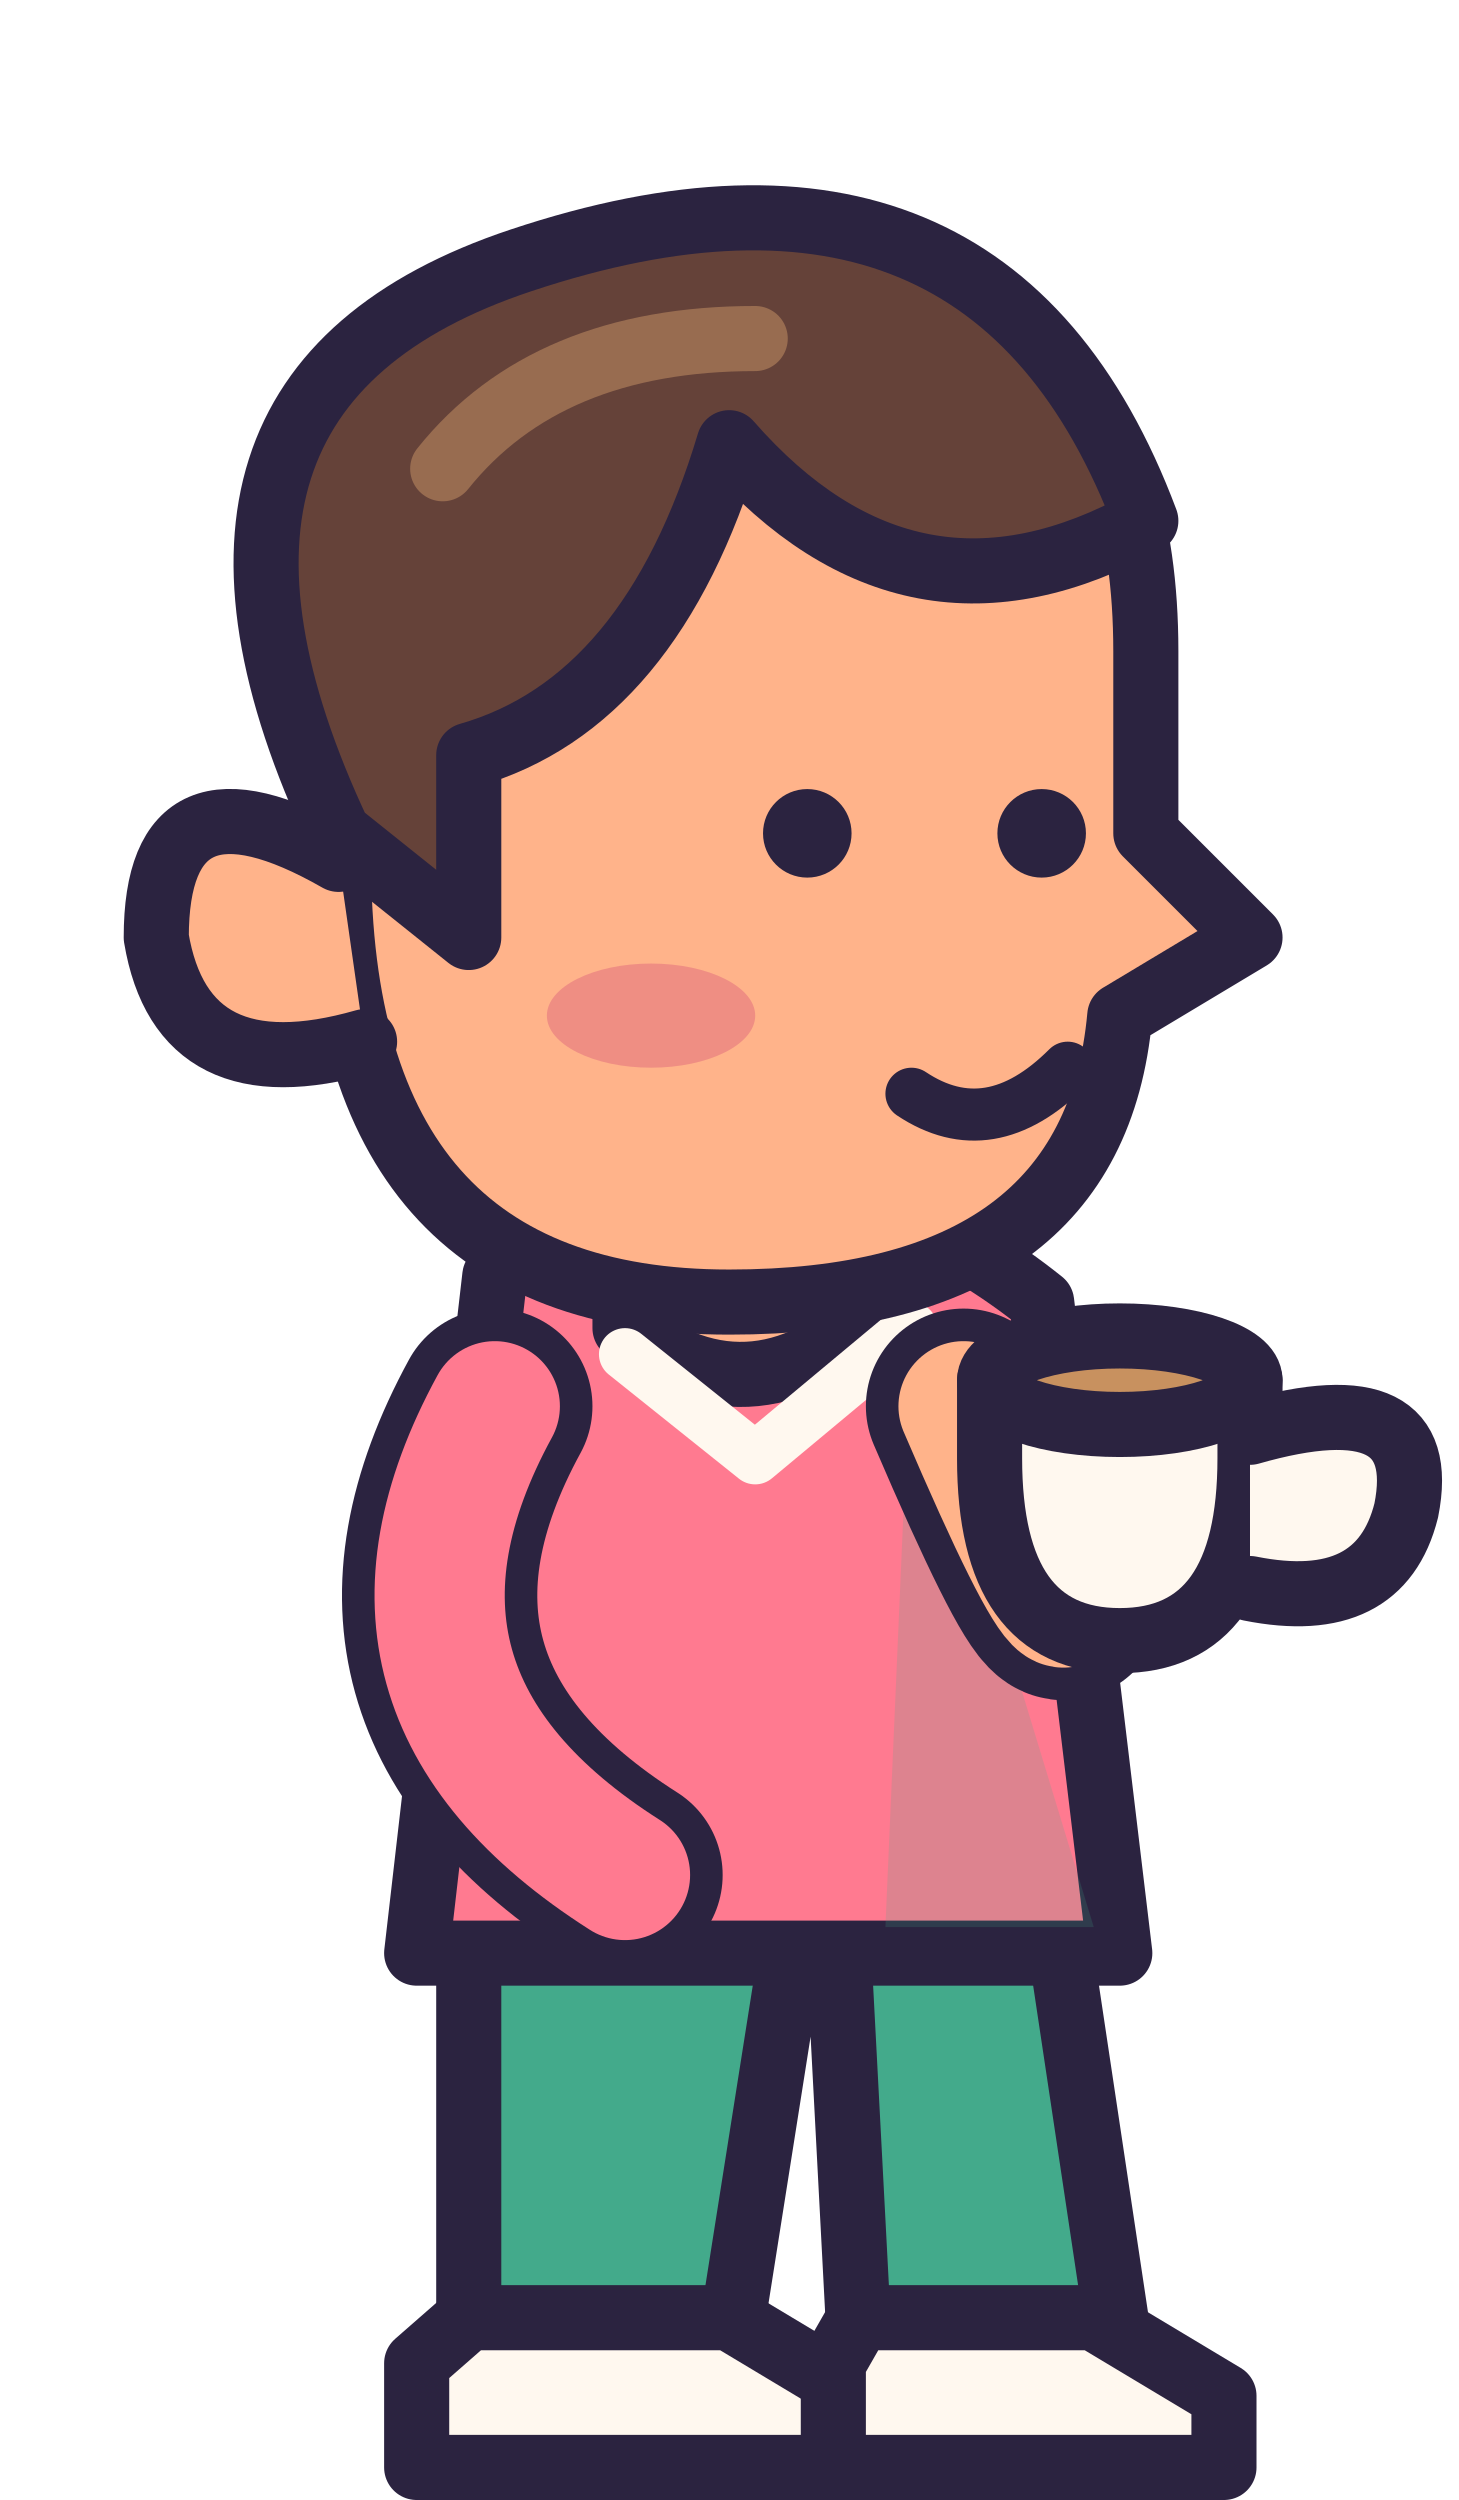
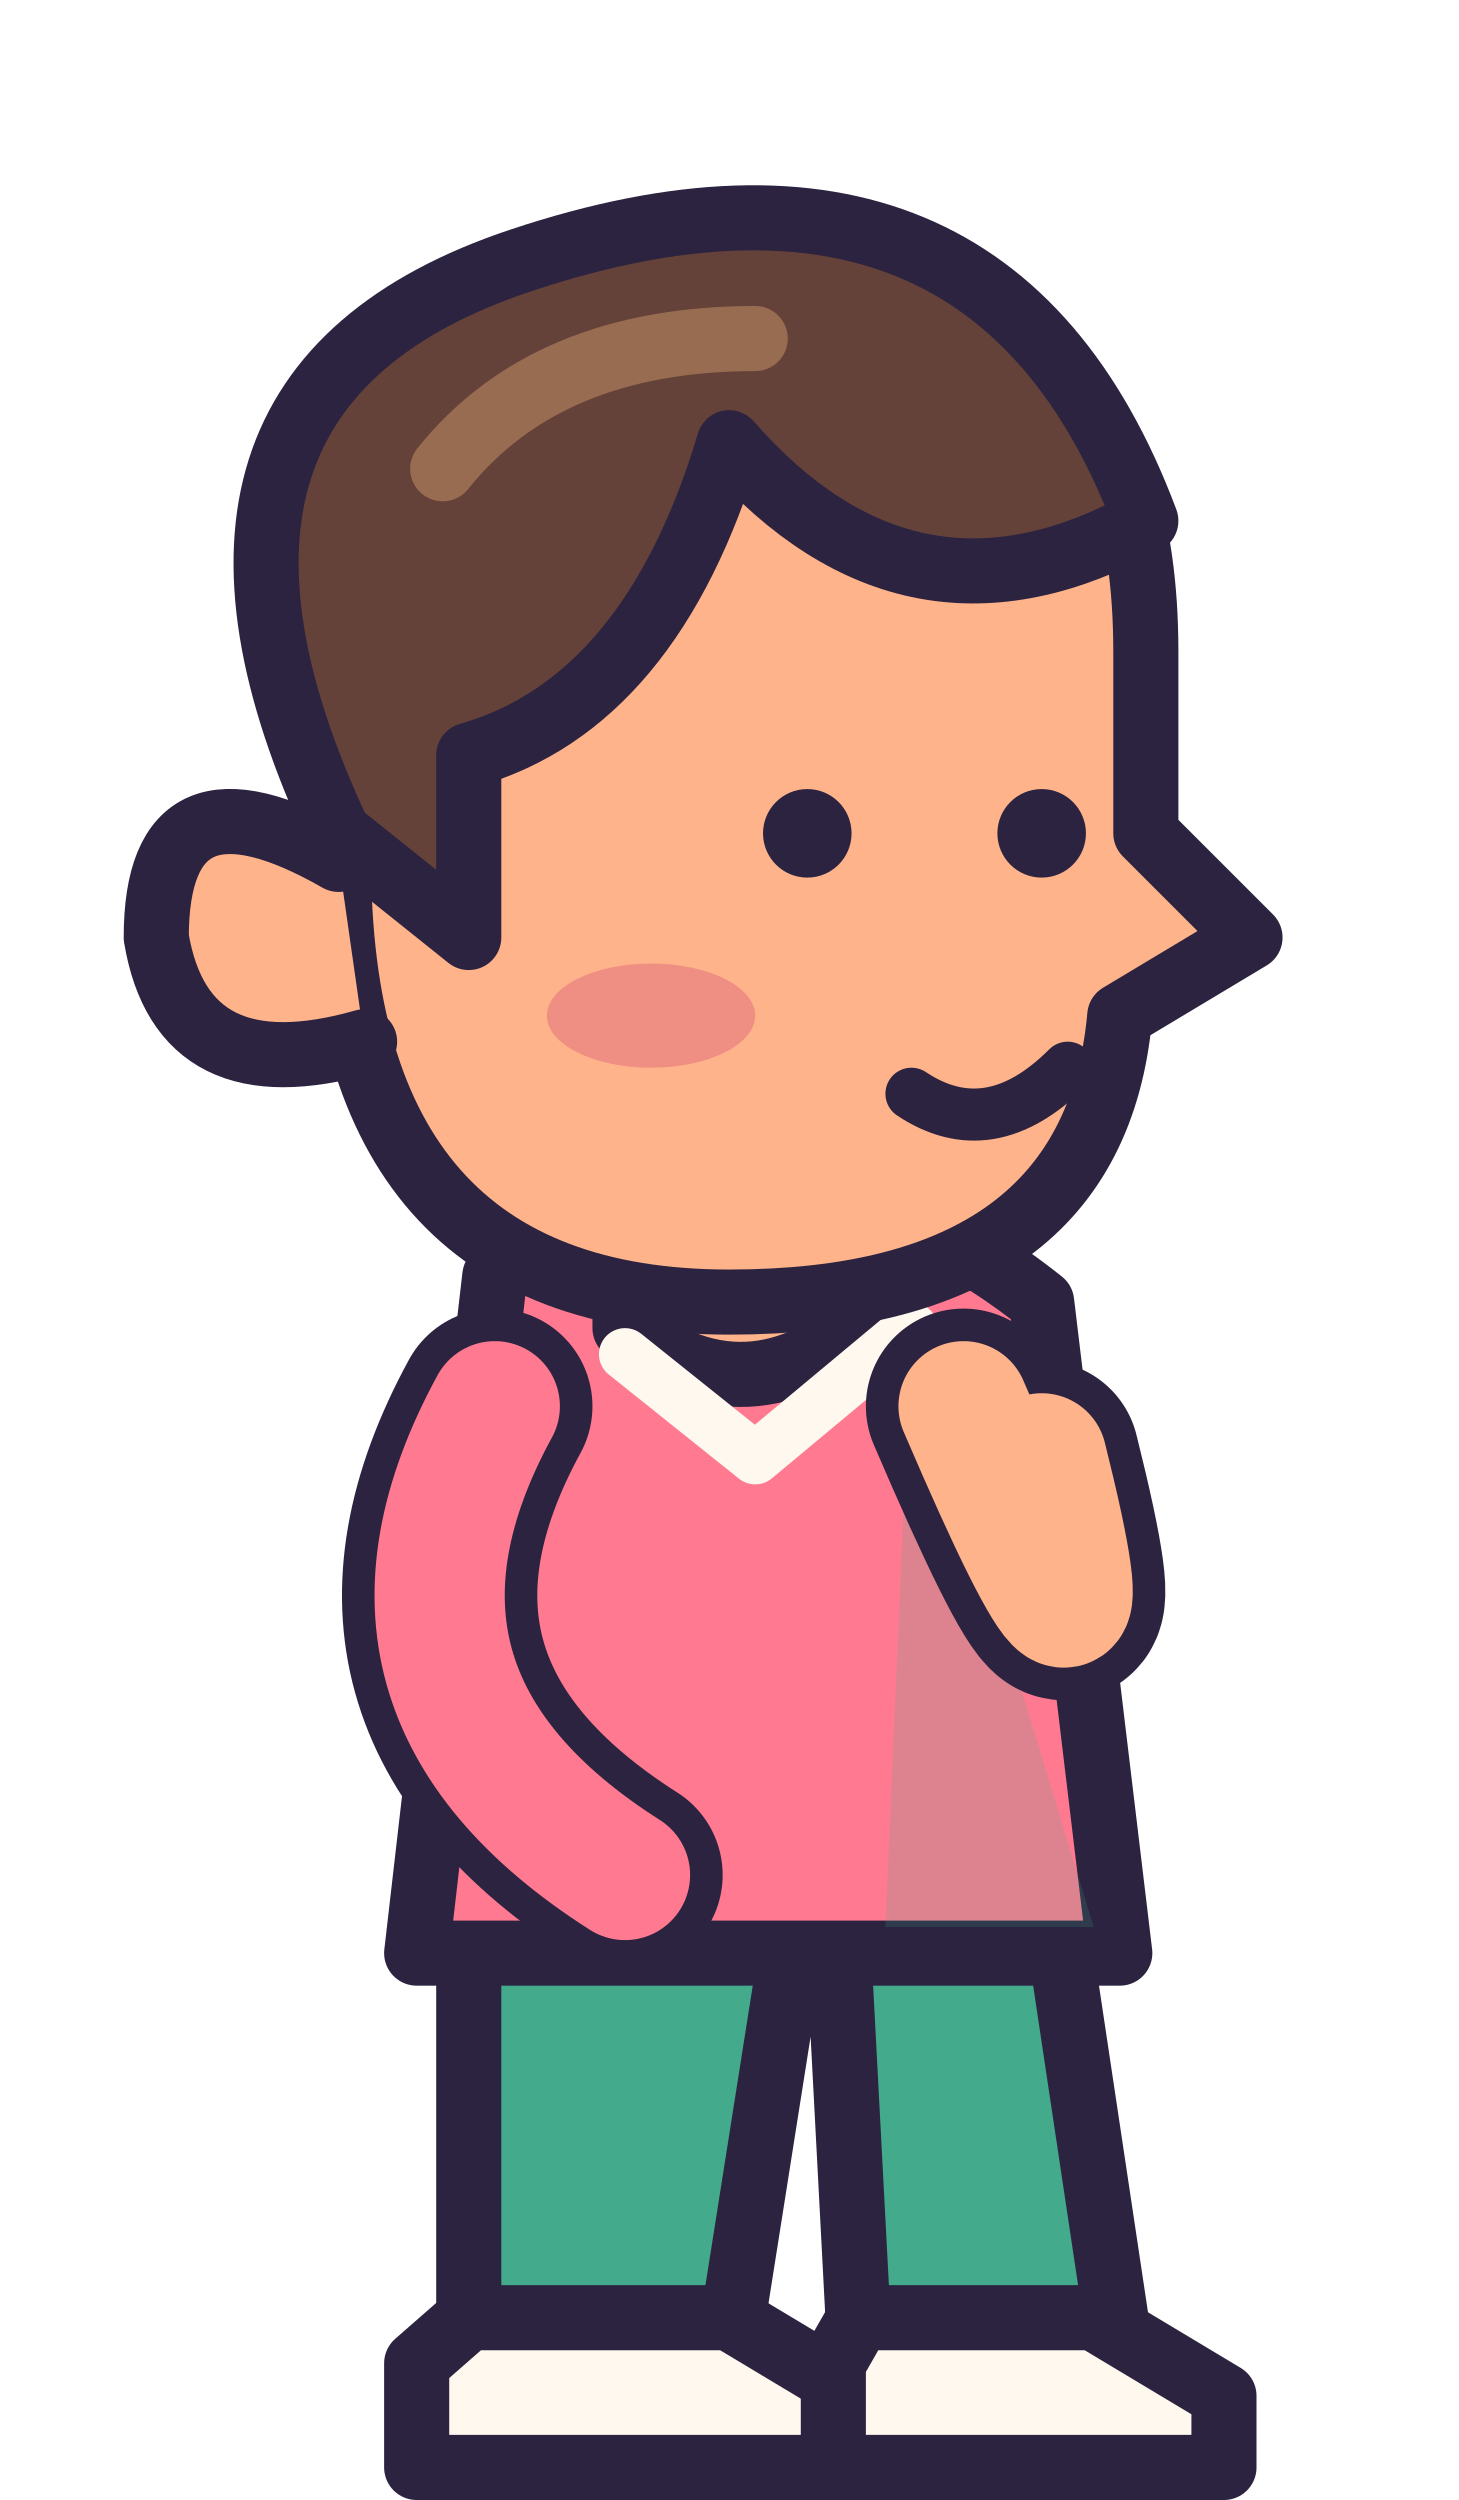
<svg xmlns="http://www.w3.org/2000/svg" width="56" height="96" viewBox="0 0 56 96">
  <g stroke="#2b2340" stroke-width="2.5" stroke-linecap="round" stroke-linejoin="round">
    <path d="M18 71v19h10l3-19m1 0 1 19h10l-3-20" fill="#43aa8b" vector-effect="non-scaling-stroke" />
    <g transform="translate(0 0)">
      <path d="M18 89h10l5 3v2.75H16v-4Z" fill="#fff8ef" vector-effect="non-scaling-stroke" />
    </g>
    <g transform="translate(0 0)">
      <path d="M33 89h9l5 3v2.75H32v-4Z" fill="#fff8ef" vector-effect="non-scaling-stroke" />
    </g>
    <path d="M19 49q11-7 21 1l3 25H16Z" fill="#ff7a90" vector-effect="non-scaling-stroke" />
    <path d="M35 51l7 23h-8Z" fill="#43aa8b" stroke="none" opacity="0.18" vector-effect="non-scaling-stroke" />
    <path d="M24 44v7q5 4 10-1v-7" fill="#ffb38a" vector-effect="non-scaling-stroke" />
    <path d="M24 52l5 4 6-5" fill="none" stroke="#fff8ef" stroke-width="2" vector-effect="non-scaling-stroke" />
    <path d="M19 54Q13 65 24 72" fill="none" stroke="#2b2340" stroke-width="7.5" vector-effect="non-scaling-stroke" />
    <path d="M19 54Q13 65 24 72" fill="none" stroke="#ff7a90" stroke-width="5" vector-effect="non-scaling-stroke" />
    <path d="M37 54Q43 68 40 56" fill="none" stroke="#2b2340" stroke-width="7.5" vector-effect="non-scaling-stroke" />
    <path d="M37 54Q43 68 40 56" fill="none" stroke="#ffb38a" stroke-width="5" vector-effect="non-scaling-stroke" />
    <g transform="translate(0 0) rotate(0 28 35)">
      <path d="M13 23q0-13 16-13 15 0 15 15v7l4 4-5 3q-1 11-15 11-15 0-15-17Z" fill="#ffb38a" vector-effect="non-scaling-stroke" />
      <path d="M13 33q-7-4-7 3 1 6 8 4" fill="#ffb38a" vector-effect="non-scaling-stroke" />
      <path d="M13 32Q5 15 20 10q18-6 24 10-9 5-16-3-3 10-10 12v7Z" fill="#654239" vector-effect="non-scaling-stroke" />
      <path d="M17 18q4-5 12-5" fill="none" stroke="#986c50" stroke-width="2.5" vector-effect="non-scaling-stroke" />
      <circle cx="31" cy="32" r="1.7" fill="#2b2340" stroke="none" vector-effect="non-scaling-stroke" />
      <circle cx="40" cy="32" r="1.7" fill="#2b2340" stroke="none" vector-effect="non-scaling-stroke" />
      <path d="M35 42q3 2 6-1" fill="none" stroke="#2b2340" stroke-width="2" vector-effect="non-scaling-stroke" />
      <ellipse cx="25" cy="39" rx="4" ry="2" fill="#ef8e83" stroke="none" vector-effect="non-scaling-stroke" />
    </g>
-     <path d="M38 53h10v3q0 7-5 7t-5-7Z" fill="#fff8ef" vector-effect="non-scaling-stroke" />
-     <path d="M48 55q7-2 6 3-1 4-6 3" fill="#fff8ef" vector-effect="non-scaling-stroke" />
-     <ellipse cx="43" cy="53" rx="5" ry="1.7" fill="#c8915f" vector-effect="non-scaling-stroke" />
  </g>
</svg>
